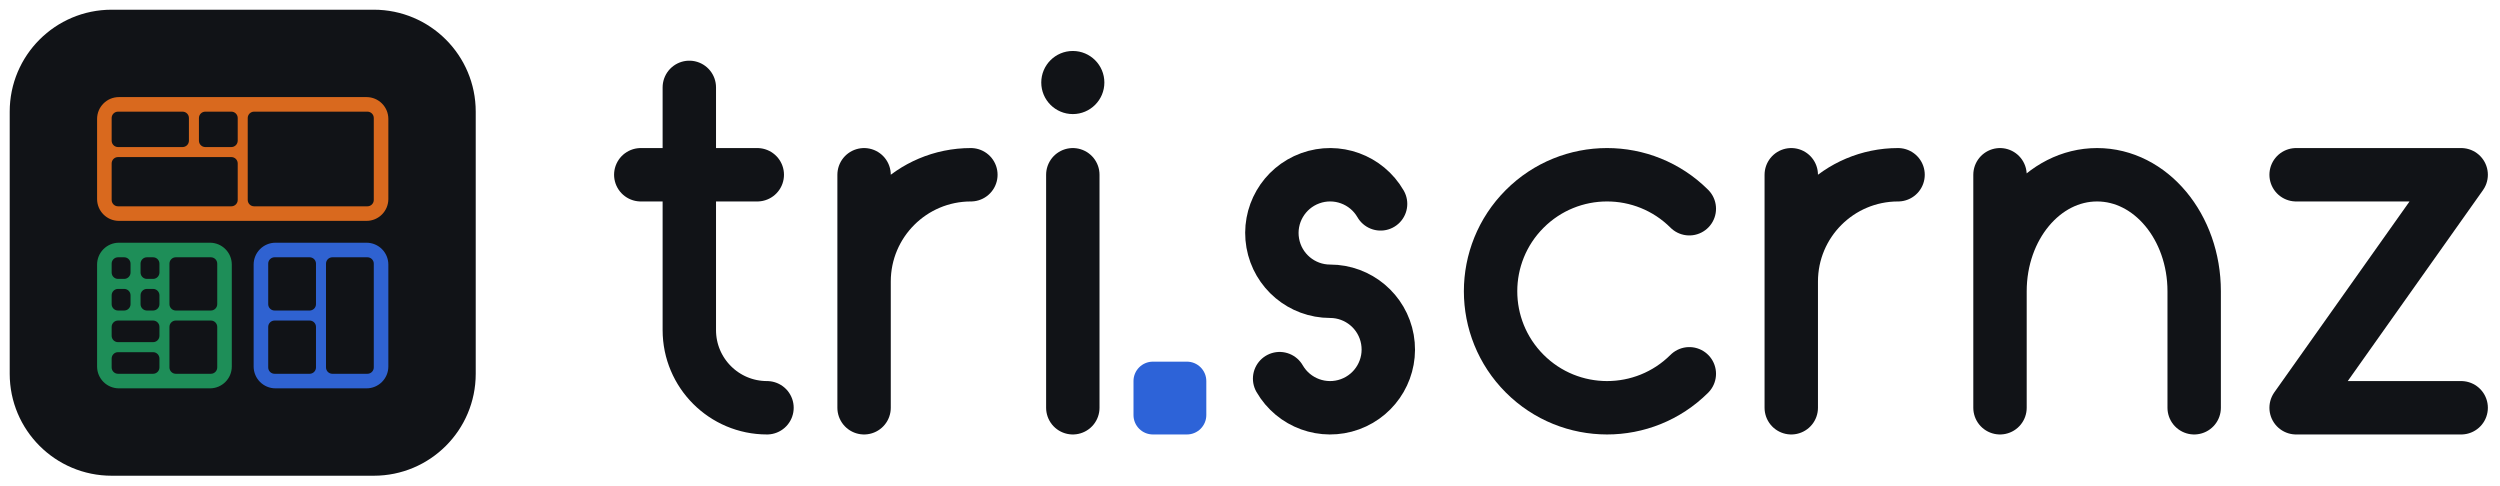
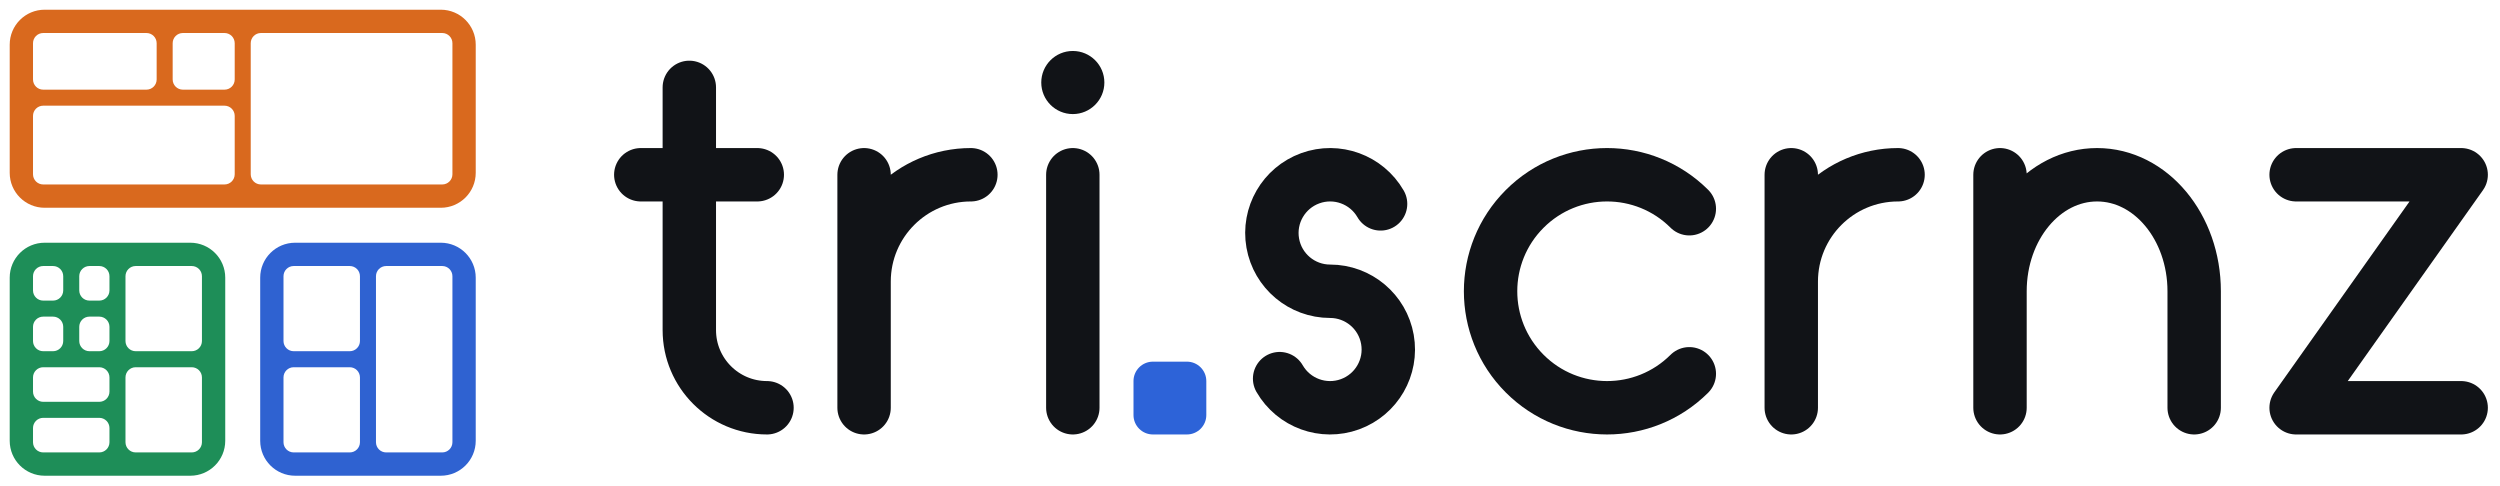
<svg xmlns="http://www.w3.org/2000/svg" viewBox="-2 16 515 100">
-   <g transform="translate(0 18) scale(0.1875)">
-     <rect width="512" height="512" rx="112" fill="#111317" />
-     <rect x="96" y="96" width="320" height="136" rx="24" fill="#d9691e" />
-     <rect x="112" y="112" width="84.9" height="38.9" rx="7" fill="#111317" />
-     <rect x="207.9" y="112" width="42.6" height="38.9" rx="7" fill="#111317" />
-     <rect x="112" y="161.9" width="138.5" height="54.1" rx="7" fill="#111317" />
-     <rect x="261.5" y="112" width="138.5" height="104" rx="7" fill="#111317" />
-     <rect x="96" y="256" width="148" height="160" rx="24" fill="#1e8e58" />
-     <rect x="112" y="272" width="20.75" height="23.75" rx="7" fill="#111317" />
-     <rect x="143.75" y="272" width="20.75" height="23.75" rx="7" fill="#111317" />
-     <rect x="112" y="306.75" width="20.75" height="23.75" rx="7" fill="#111317" />
-     <rect x="143.75" y="306.75" width="20.75" height="23.75" rx="7" fill="#111317" />
-     <rect x="175.5" y="272" width="52.5" height="58.5" rx="7" fill="#111317" />
-     <rect x="112" y="341.5" width="52.5" height="23.75" rx="7" fill="#111317" />
-     <rect x="112" y="376.25" width="52.5" height="23.75" rx="7" fill="#111317" />
-     <rect x="175.5" y="341.5" width="52.5" height="58.5" rx="7" fill="#111317" />
-     <rect x="268" y="256" width="148" height="160" rx="24" fill="#2f62d1" />
-     <rect x="284" y="272" width="52.5" height="58.5" rx="7" fill="#111317" />
-     <rect x="347.5" y="272" width="52.5" height="128" rx="7" fill="#111317" />
-     <rect x="284" y="341.5" width="52.5" height="58.5" rx="7" fill="#111317" />
+   <g transform="translate(0 18) scale(0.3) translate(-96 -96)">
+     <path fill="#d9691e" fill-rule="evenodd" d="M120 96H392A24 24 0 0 1 416 120V208A24 24 0 0 1 392 232H120A24 24 0 0 1 96 208V120A24 24 0 0 1 120 96ZM119 112H189.9A7 7 0 0 1 196.9 119V143.9A7 7 0 0 1 189.9 150.9H119A7 7 0 0 1 112 143.9V119A7 7 0 0 1 119 112ZM214.9 112H243.5A7 7 0 0 1 250.5 119V143.9A7 7 0 0 1 243.5 150.9H214.9A7 7 0 0 1 207.9 143.9V119A7 7 0 0 1 214.9 112ZM119 161.9H243.5A7 7 0 0 1 250.5 168.9V209A7 7 0 0 1 243.5 216H119A7 7 0 0 1 112 209V168.9A7 7 0 0 1 119 161.9ZM268.5 112H393A7 7 0 0 1 400 119V209A7 7 0 0 1 393 216H268.5A7 7 0 0 1 261.5 209V119A7 7 0 0 1 268.5 112Z" />
+     <path fill="#1e8e58" fill-rule="evenodd" d="M120 256H220A24 24 0 0 1 244 280V392A24 24 0 0 1 220 416H120A24 24 0 0 1 96 392V280A24 24 0 0 1 120 256ZM119 272H125.75A7 7 0 0 1 132.75 279V288.75A7 7 0 0 1 125.75 295.75H119A7 7 0 0 1 112 288.75V279A7 7 0 0 1 119 272ZM150.75 272H157.5A7 7 0 0 1 164.5 279V288.75A7 7 0 0 1 157.5 295.75H150.75A7 7 0 0 1 143.75 288.75V279A7 7 0 0 1 150.75 272ZM119 306.75H125.75A7 7 0 0 1 132.75 313.75V323.5A7 7 0 0 1 125.75 330.5H119A7 7 0 0 1 112 323.5V313.75A7 7 0 0 1 119 306.75ZM150.75 306.75H157.5A7 7 0 0 1 164.5 313.75V323.5A7 7 0 0 1 157.5 330.5H150.75A7 7 0 0 1 143.75 323.5V313.75A7 7 0 0 1 150.75 306.75ZM182.5 272H221A7 7 0 0 1 228 279V323.5A7 7 0 0 1 221 330.5H182.5A7 7 0 0 1 175.5 323.5V279A7 7 0 0 1 182.5 272ZM119 341.5H157.5A7 7 0 0 1 164.5 348.5V358.25A7 7 0 0 1 157.5 365.25H119A7 7 0 0 1 112 358.25V348.5A7 7 0 0 1 119 341.5ZM119 376.25H157.5A7 7 0 0 1 164.5 383.25V393A7 7 0 0 1 157.5 400H119A7 7 0 0 1 112 393V383.25A7 7 0 0 1 119 376.25ZM182.5 341.5H221A7 7 0 0 1 228 348.5V393A7 7 0 0 1 221 400H182.5A7 7 0 0 1 175.5 393V348.5A7 7 0 0 1 182.5 341.5Z" />
+     <path fill="#2f62d1" fill-rule="evenodd" d="M292 256H392A24 24 0 0 1 416 280V392A24 24 0 0 1 392 416H292A24 24 0 0 1 268 392V280A24 24 0 0 1 292 256ZM291 272H329.5A7 7 0 0 1 336.5 279V323.5A7 7 0 0 1 329.5 330.5H291A7 7 0 0 1 284 323.5V279A7 7 0 0 1 291 272ZM354.5 272H393A7 7 0 0 1 400 279V393A7 7 0 0 1 393 400H354.5A7 7 0 0 1 347.5 393V279A7 7 0 0 1 354.5 272ZM291 341.5H329.5A7 7 0 0 1 336.5 348.5V393A7 7 0 0 1 329.5 400H291A7 7 0 0 1 284 393V348.5A7 7 0 0 1 291 341.5Z" />
  </g>
  <g transform="translate(124 0)">
    <g fill="none" stroke="#111317" stroke-width="11" stroke-linecap="round" stroke-linejoin="round">
      <path d="M6 52H30M16 34V84A16 16 0 0 0 32 100" />
      <path d="M52 100V52M52 74A22 22 0 0 1 74 52" />
      <path d="M95 100V52" />
      <path d="M158.4 58A12 12 0 1 0 148 76A12 12 0 1 1 137.6 94" />
      <path d="M222 59A24 24 0 1 0 222 93" />
      <path d="M243 100V52M243 74A22 22 0 0 1 265 52" />
      <path d="M286 100V52M286 76A20 24 0 0 1 326 76V100" />
      <path d="M347 52H381L347 100H381" />
    </g>
    <circle cx="95" cy="33" r="6.5" fill="#111317" />
    <rect x="107.5" y="90.5" width="15" height="15" rx="4" fill="#2d63d8" />
  </g>
</svg>
